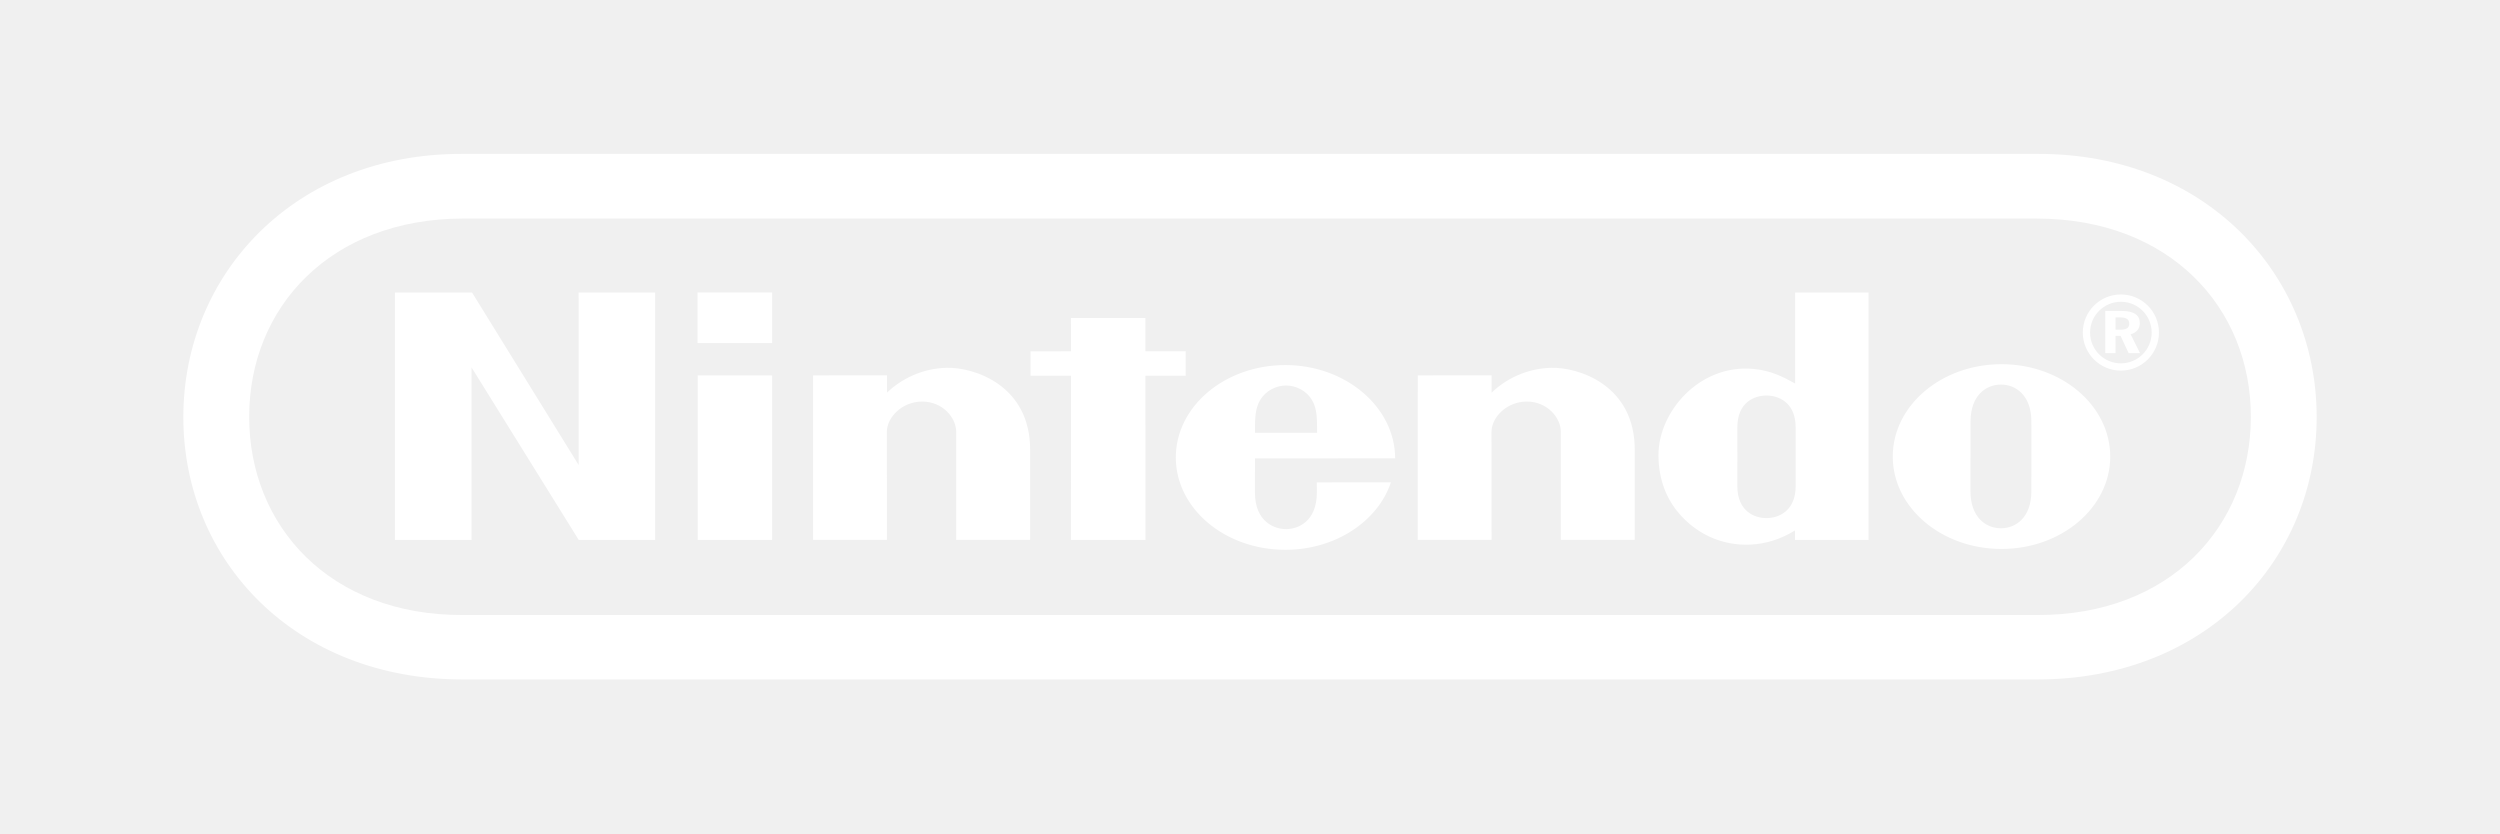
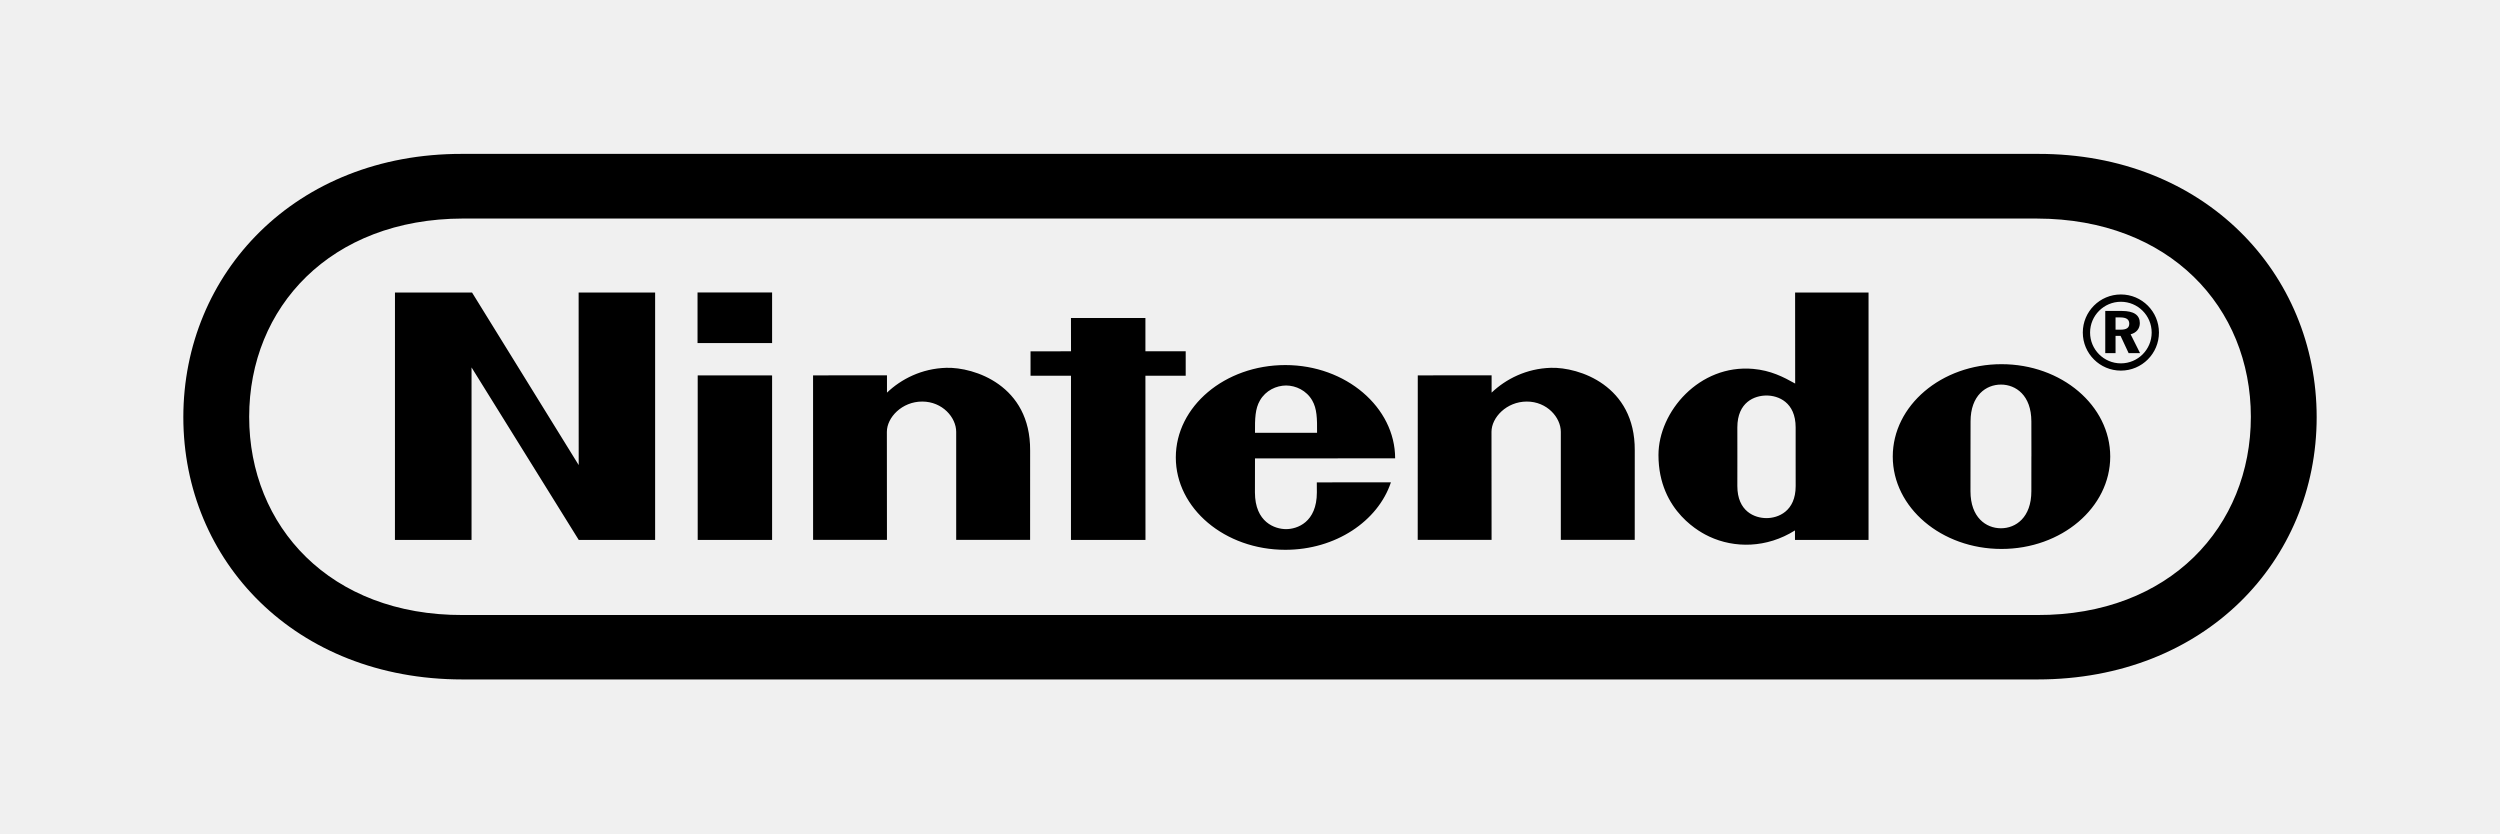
<svg xmlns="http://www.w3.org/2000/svg" id="svg8" version="1.1" viewBox="0 0 600 200" height="200" width="600">
  <defs id="defs2" />
  <g transform="translate(0,-626.5)" id="layer1">
    <rect y="626.5" x="0" height="200" width="600" id="rect80" style="opacity:1;vector-effect:none;;opacity:0;fill-opacity:1;fill-rule:nonzero;stroke:none;stroke-width:15;stroke-miterlimit:4;stroke-dasharray:none;paint-order:stroke markers fill" />
-     <path d="M 110.966,789.567 C 70.823,789.553 44,761.105 44,726.612 v 0 c 0,-34.493 26.884,-63.267 66.905,-63.179 h 378.19 c 40.021,-0.088 66.905,28.686 66.905,63.179 v 0 c 0,34.493 -26.823,62.941 -66.966,62.955 z m 0.122,-110.618 c -31.78,0.061 -51.287,21.302 -51.287,47.581 v 0 c 0,26.272 19.385,47.69 51.287,47.575 h 377.823 c 31.902,0.109 51.294,-21.302 51.294,-47.575 v 0 c 0,-26.272 -19.507,-47.513 -51.287,-47.575 z m 398.146,22.179 c 2.89,0 4.324,0.979 4.324,2.917 0,1.333 -0.83,2.339 -2.21,2.686 l 2.264,4.522 h -2.74 l -1.938,-4.148 h -1.203 v 4.148 h -2.468 v -10.124 z m -0.224,-3.957 c -5.045,0 -9.138,4.093 -9.138,9.138 0,5.045 4.093,9.138 9.138,9.138 5.045,0 9.138,-4.093 9.138,-9.138 0,-5.045 -4.093,-9.138 -9.138,-9.138 z m 7.391,9.145 c 0,4.08 -3.311,7.391 -7.391,7.391 -4.08,0 -7.391,-3.311 -7.391,-7.391 0,-4.08 3.311,-7.391 7.391,-7.391 4.08,0 7.391,3.304 7.391,7.391 z m -8.669,-0.694 h 1.203 c 1.407,0 2.087,-0.428 2.087,-1.435 0,-1.054 -0.728,-1.509 -2.21,-1.509 h -1.081 z M 301.197,730.365 c -0.027,-3.461 0.048,-5.773 1.183,-7.744 1.394,-2.434 3.957,-3.59 6.283,-3.604 h -0.007 c 2.325,0.014 4.889,1.169 6.283,3.604 1.135,1.979 1.183,4.29 1.156,7.751 z m 14.836,11.906 c 0,0 0.014,0.177 0.014,2.393 0,7.221 -4.753,8.825 -7.391,8.825 -2.638,0 -7.472,-1.605 -7.472,-8.825 0,-2.162 0.014,-8.152 0.014,-8.152 0,0 33.636,0.014 33.636,-0.007 0,-12.246 -11.824,-22.39 -26.347,-22.39 -14.523,0 -26.293,9.927 -26.293,22.172 0,12.246 11.77,22.166 26.293,22.166 12.048,0 22.227,-6.874 25.334,-16.196 z m 56.183,-27.496 c 6.677,-0.19 20.221,4.182 20.126,19.813 -0.014,2.774 -0.007,21.486 -0.007,21.486 h -17.739 c 0,0 0,-23.464 0,-25.932 0,-3.44 -3.291,-7.268 -8.159,-7.268 -4.861,0 -8.479,3.828 -8.479,7.268 0,1.686 0.02,25.932 0.02,25.932 h -17.726 l 0.014,-39.483 17.719,-0.014 c 0,0 -0.02,3.175 0,4.154 3.413,-3.257 8.336,-5.786 14.231,-5.956 z m -145.11,0 c 6.677,-0.19 20.221,4.182 20.126,19.813 -0.014,2.774 -0.007,21.486 -0.007,21.486 h -17.739 c 0,0 0,-23.464 0,-25.932 0,-3.44 -3.291,-7.268 -8.159,-7.268 -4.861,0 -8.479,3.828 -8.479,7.268 0,1.686 0.02,25.932 0.02,25.932 h -17.726 l -0.007,-39.483 17.739,-0.014 c 0,0 -0.02,3.175 0,4.154 3.413,-3.257 8.329,-5.786 14.231,-5.956 z m 203.72,-18.066 h 17.624 v 59.378 H 430.798 c 0,0 -0.007,-1.917 -0.007,-2.285 -6.833,4.29 -14.544,4.284 -20.547,1.482 -1.611,-0.748 -12.212,-5.834 -12.212,-19.575 0,-10.423 9.832,-21.805 22.703,-20.677 4.236,0.374 7.248,1.917 10.104,3.522 -0.014,-9.138 -0.014,-21.846 -0.014,-21.846 z m 0.129,39.436 c 0,0 0,-4.95 0,-7.058 0,-6.106 -4.216,-7.663 -6.99,-7.663 -2.842,0 -7.003,1.557 -7.003,7.663 0,2.026 0.007,7.037 0.007,7.037 0,0 -0.007,4.923 -0.007,7.024 0,6.099 4.161,7.697 6.996,7.697 2.781,0 7.003,-1.598 7.003,-7.697 0,-2.536 -0.007,-7.003 -0.007,-7.003 z m 56.577,-0.116 c 0,0 -0.007,5.97 -0.007,8.363 0,6.296 -3.719,8.893 -7.296,8.893 -3.583,0 -7.316,-2.597 -7.316,-8.893 0,-2.393 0.007,-8.513 0.007,-8.513 0,0 0.014,-5.841 0.014,-8.234 0,-6.269 3.74,-8.846 7.296,-8.846 3.563,0 7.296,2.577 7.296,8.846 0,2.393 -0.007,6.82 0.014,8.404 z m -7.173,-22.125 c -14.414,0 -26.096,9.927 -26.096,22.172 0,12.246 11.688,22.172 26.096,22.172 14.414,0 26.096,-9.927 26.096,-22.172 0,-12.246 -11.681,-22.172 -26.096,-22.172 z m -312.951,-5.072 v -12.137 h 17.896 v 12.137 z m 0.041,47.255 v -39.49 l 17.855,0.007 v 39.483 z m 89.581,0 0.007,-39.409 h -9.709 v -5.861 l 9.716,-0.007 -0.014,-7.996 h 17.869 v 7.989 h 9.669 v 5.875 h -9.669 l 0.014,39.409 z m -162.245,0 0.007,-59.378 h 18.501 l 25.593,41.408 -0.014,-41.408 h 18.358 v 59.378 h -18.331 l -25.729,-41.408 v 41.408 z" style="fill:#ffffff;stroke-width:1" id="path29" />
+     <path d="M 110.966,789.567 C 70.823,789.553 44,761.105 44,726.612 v 0 c 0,-34.493 26.884,-63.267 66.905,-63.179 h 378.19 c 40.021,-0.088 66.905,28.686 66.905,63.179 v 0 c 0,34.493 -26.823,62.941 -66.966,62.955 z m 0.122,-110.618 c -31.78,0.061 -51.287,21.302 -51.287,47.581 v 0 c 0,26.272 19.385,47.69 51.287,47.575 h 377.823 c 31.902,0.109 51.294,-21.302 51.294,-47.575 v 0 c 0,-26.272 -19.507,-47.513 -51.287,-47.575 z m 398.146,22.179 c 2.89,0 4.324,0.979 4.324,2.917 0,1.333 -0.83,2.339 -2.21,2.686 l 2.264,4.522 h -2.74 l -1.938,-4.148 h -1.203 v 4.148 h -2.468 v -10.124 z m -0.224,-3.957 c -5.045,0 -9.138,4.093 -9.138,9.138 0,5.045 4.093,9.138 9.138,9.138 5.045,0 9.138,-4.093 9.138,-9.138 0,-5.045 -4.093,-9.138 -9.138,-9.138 z m 7.391,9.145 c 0,4.08 -3.311,7.391 -7.391,7.391 -4.08,0 -7.391,-3.311 -7.391,-7.391 0,-4.08 3.311,-7.391 7.391,-7.391 4.08,0 7.391,3.304 7.391,7.391 z m -8.669,-0.694 h 1.203 c 1.407,0 2.087,-0.428 2.087,-1.435 0,-1.054 -0.728,-1.509 -2.21,-1.509 h -1.081 z M 301.197,730.365 c -0.027,-3.461 0.048,-5.773 1.183,-7.744 1.394,-2.434 3.957,-3.59 6.283,-3.604 h -0.007 c 2.325,0.014 4.889,1.169 6.283,3.604 1.135,1.979 1.183,4.29 1.156,7.751 z m 14.836,11.906 c 0,0 0.014,0.177 0.014,2.393 0,7.221 -4.753,8.825 -7.391,8.825 -2.638,0 -7.472,-1.605 -7.472,-8.825 0,-2.162 0.014,-8.152 0.014,-8.152 0,0 33.636,0.014 33.636,-0.007 0,-12.246 -11.824,-22.39 -26.347,-22.39 -14.523,0 -26.293,9.927 -26.293,22.172 0,12.246 11.77,22.166 26.293,22.166 12.048,0 22.227,-6.874 25.334,-16.196 z m 56.183,-27.496 c 6.677,-0.19 20.221,4.182 20.126,19.813 -0.014,2.774 -0.007,21.486 -0.007,21.486 h -17.739 c 0,0 0,-23.464 0,-25.932 0,-3.44 -3.291,-7.268 -8.159,-7.268 -4.861,0 -8.479,3.828 -8.479,7.268 0,1.686 0.02,25.932 0.02,25.932 h -17.726 l 0.014,-39.483 17.719,-0.014 c 0,0 -0.02,3.175 0,4.154 3.413,-3.257 8.336,-5.786 14.231,-5.956 z m -145.11,0 c 6.677,-0.19 20.221,4.182 20.126,19.813 -0.014,2.774 -0.007,21.486 -0.007,21.486 h -17.739 c 0,0 0,-23.464 0,-25.932 0,-3.44 -3.291,-7.268 -8.159,-7.268 -4.861,0 -8.479,3.828 -8.479,7.268 0,1.686 0.02,25.932 0.02,25.932 h -17.726 l -0.007,-39.483 17.739,-0.014 c 0,0 -0.02,3.175 0,4.154 3.413,-3.257 8.329,-5.786 14.231,-5.956 z m 203.72,-18.066 h 17.624 v 59.378 H 430.798 c 0,0 -0.007,-1.917 -0.007,-2.285 -6.833,4.29 -14.544,4.284 -20.547,1.482 -1.611,-0.748 -12.212,-5.834 -12.212,-19.575 0,-10.423 9.832,-21.805 22.703,-20.677 4.236,0.374 7.248,1.917 10.104,3.522 -0.014,-9.138 -0.014,-21.846 -0.014,-21.846 z m 0.129,39.436 c 0,0 0,-4.95 0,-7.058 0,-6.106 -4.216,-7.663 -6.99,-7.663 -2.842,0 -7.003,1.557 -7.003,7.663 0,2.026 0.007,7.037 0.007,7.037 0,0 -0.007,4.923 -0.007,7.024 0,6.099 4.161,7.697 6.996,7.697 2.781,0 7.003,-1.598 7.003,-7.697 0,-2.536 -0.007,-7.003 -0.007,-7.003 z m 56.577,-0.116 c 0,0 -0.007,5.97 -0.007,8.363 0,6.296 -3.719,8.893 -7.296,8.893 -3.583,0 -7.316,-2.597 -7.316,-8.893 0,-2.393 0.007,-8.513 0.007,-8.513 0,0 0.014,-5.841 0.014,-8.234 0,-6.269 3.74,-8.846 7.296,-8.846 3.563,0 7.296,2.577 7.296,8.846 0,2.393 -0.007,6.82 0.014,8.404 z m -7.173,-22.125 c -14.414,0 -26.096,9.927 -26.096,22.172 0,12.246 11.688,22.172 26.096,22.172 14.414,0 26.096,-9.927 26.096,-22.172 0,-12.246 -11.681,-22.172 -26.096,-22.172 z m -312.951,-5.072 v -12.137 h 17.896 v 12.137 z m 0.041,47.255 v -39.49 l 17.855,0.007 v 39.483 z m 89.581,0 0.007,-39.409 h -9.709 v -5.861 l 9.716,-0.007 -0.014,-7.996 h 17.869 v 7.989 h 9.669 v 5.875 h -9.669 l 0.014,39.409 z m -162.245,0 0.007,-59.378 h 18.501 l 25.593,41.408 -0.014,-41.408 h 18.358 v 59.378 h -18.331 l -25.729,-41.408 v 41.408 z" id="path29" />
  </g>
</svg>
